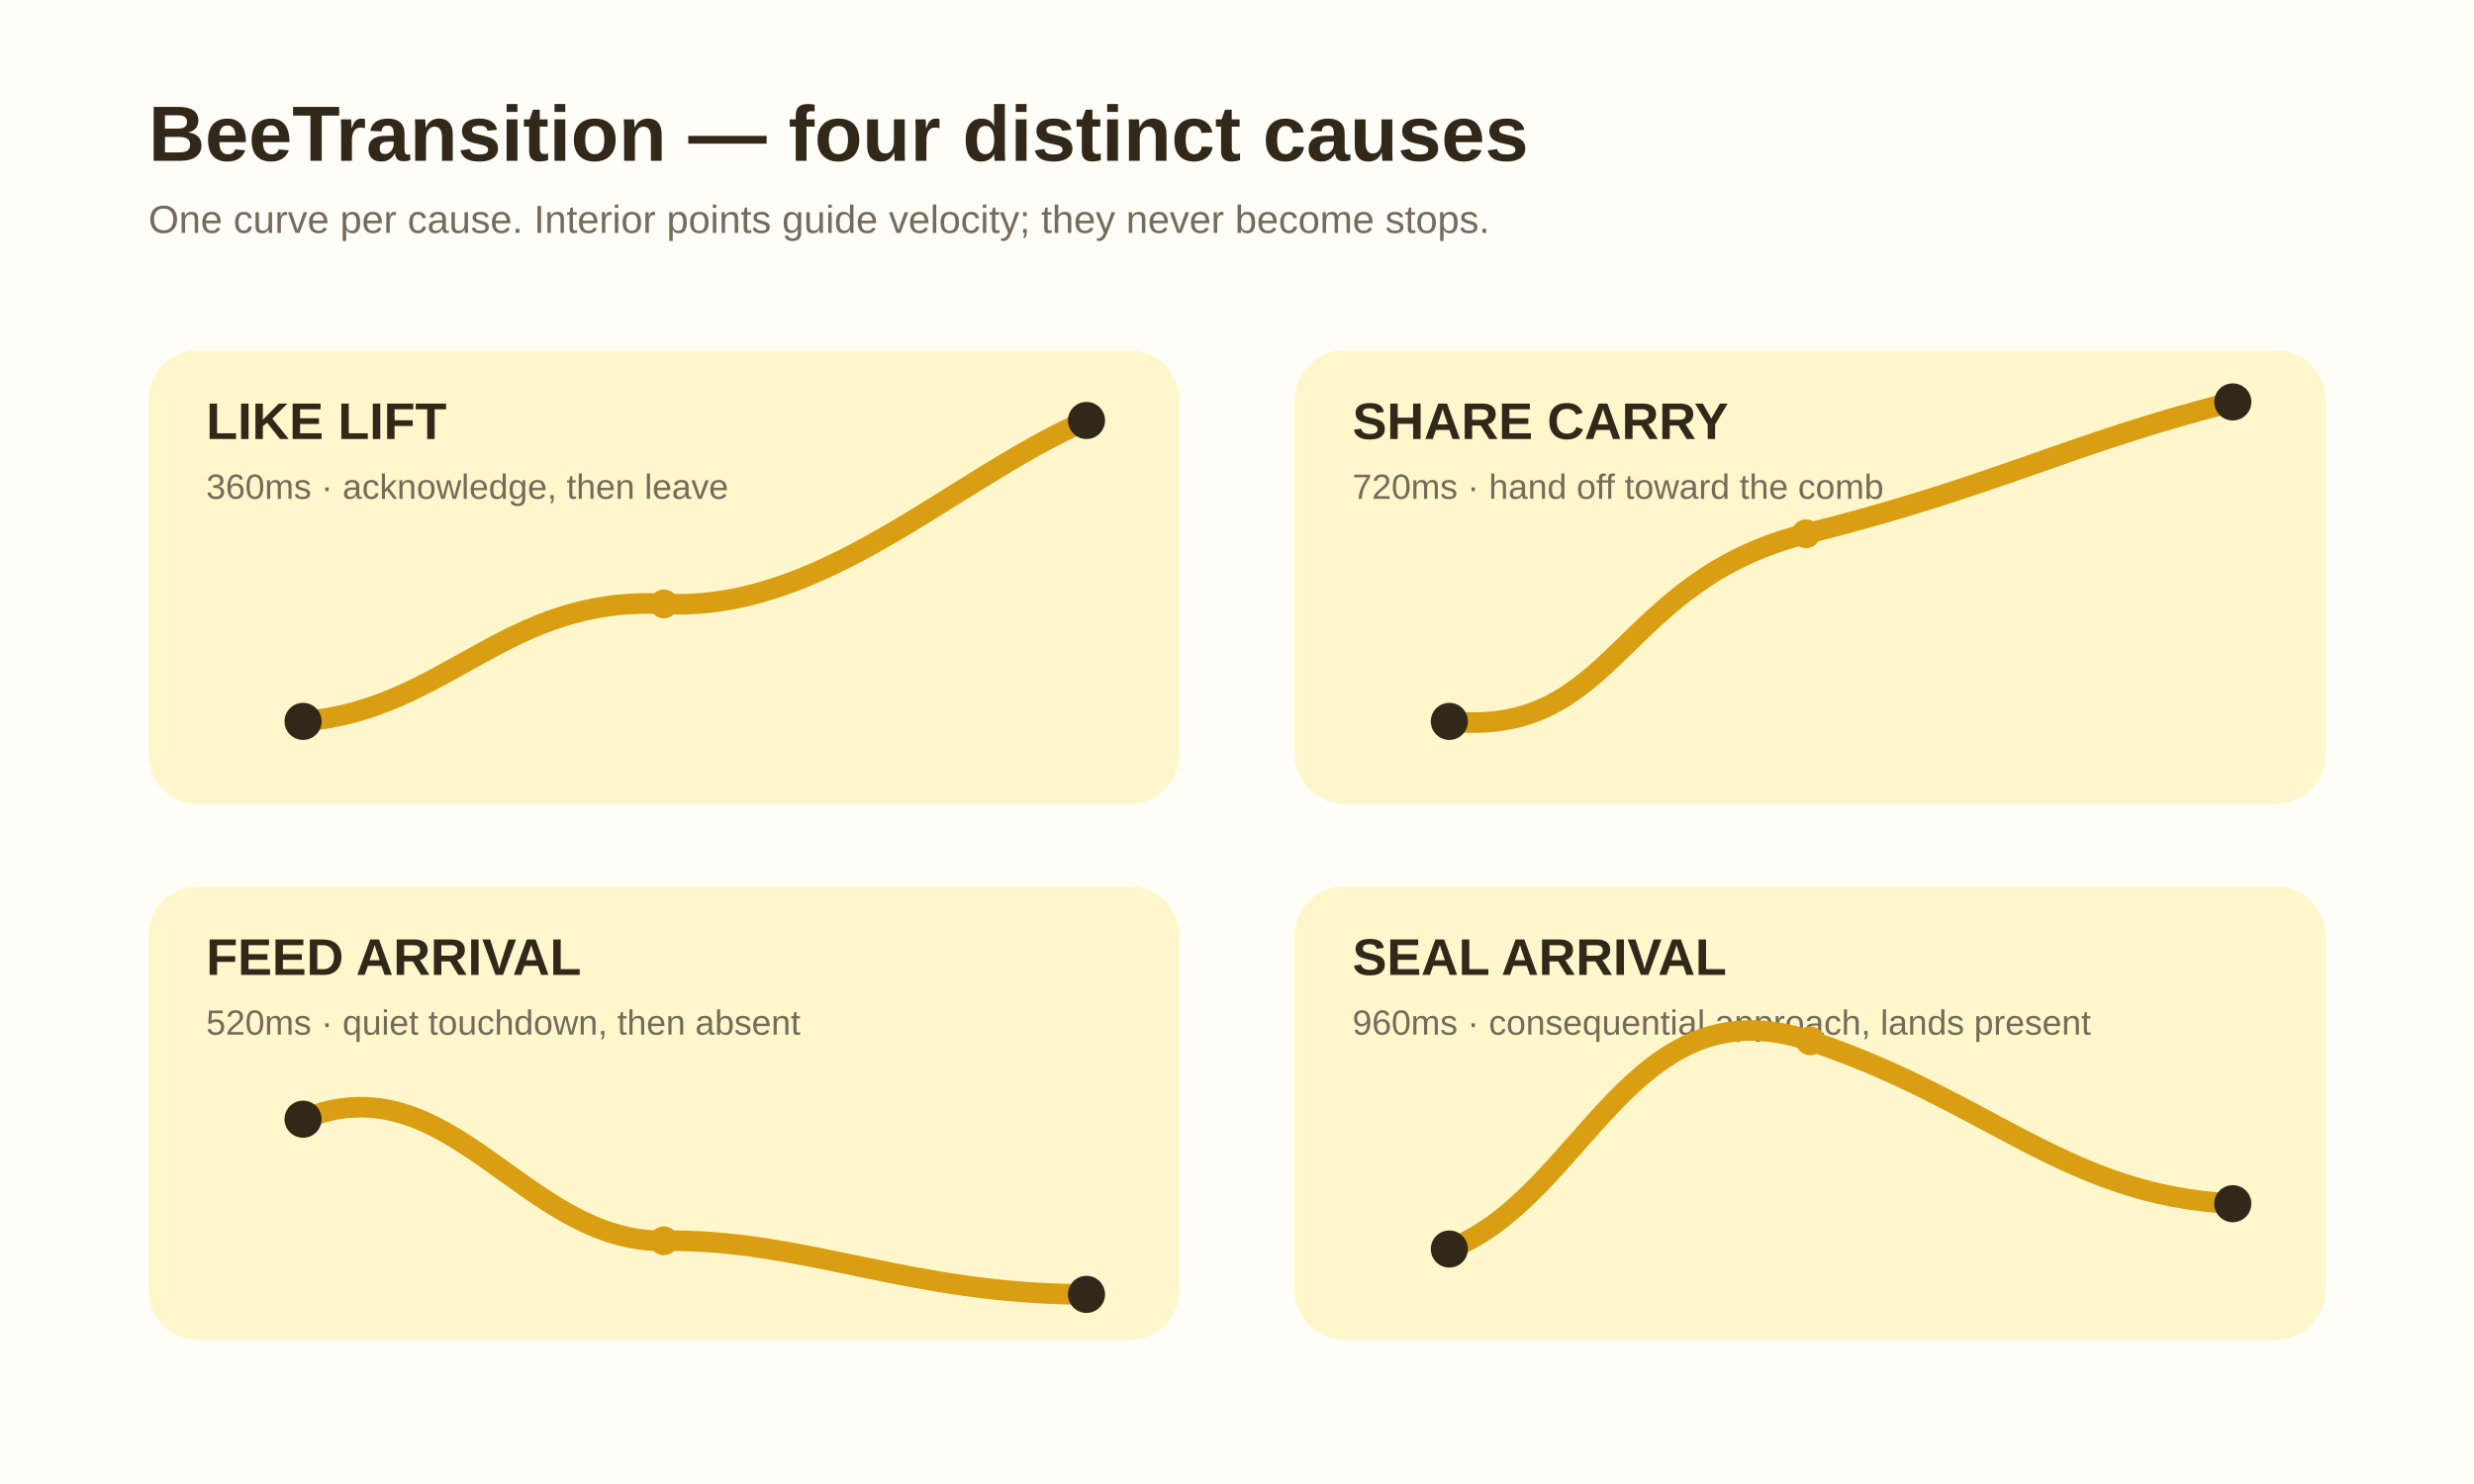
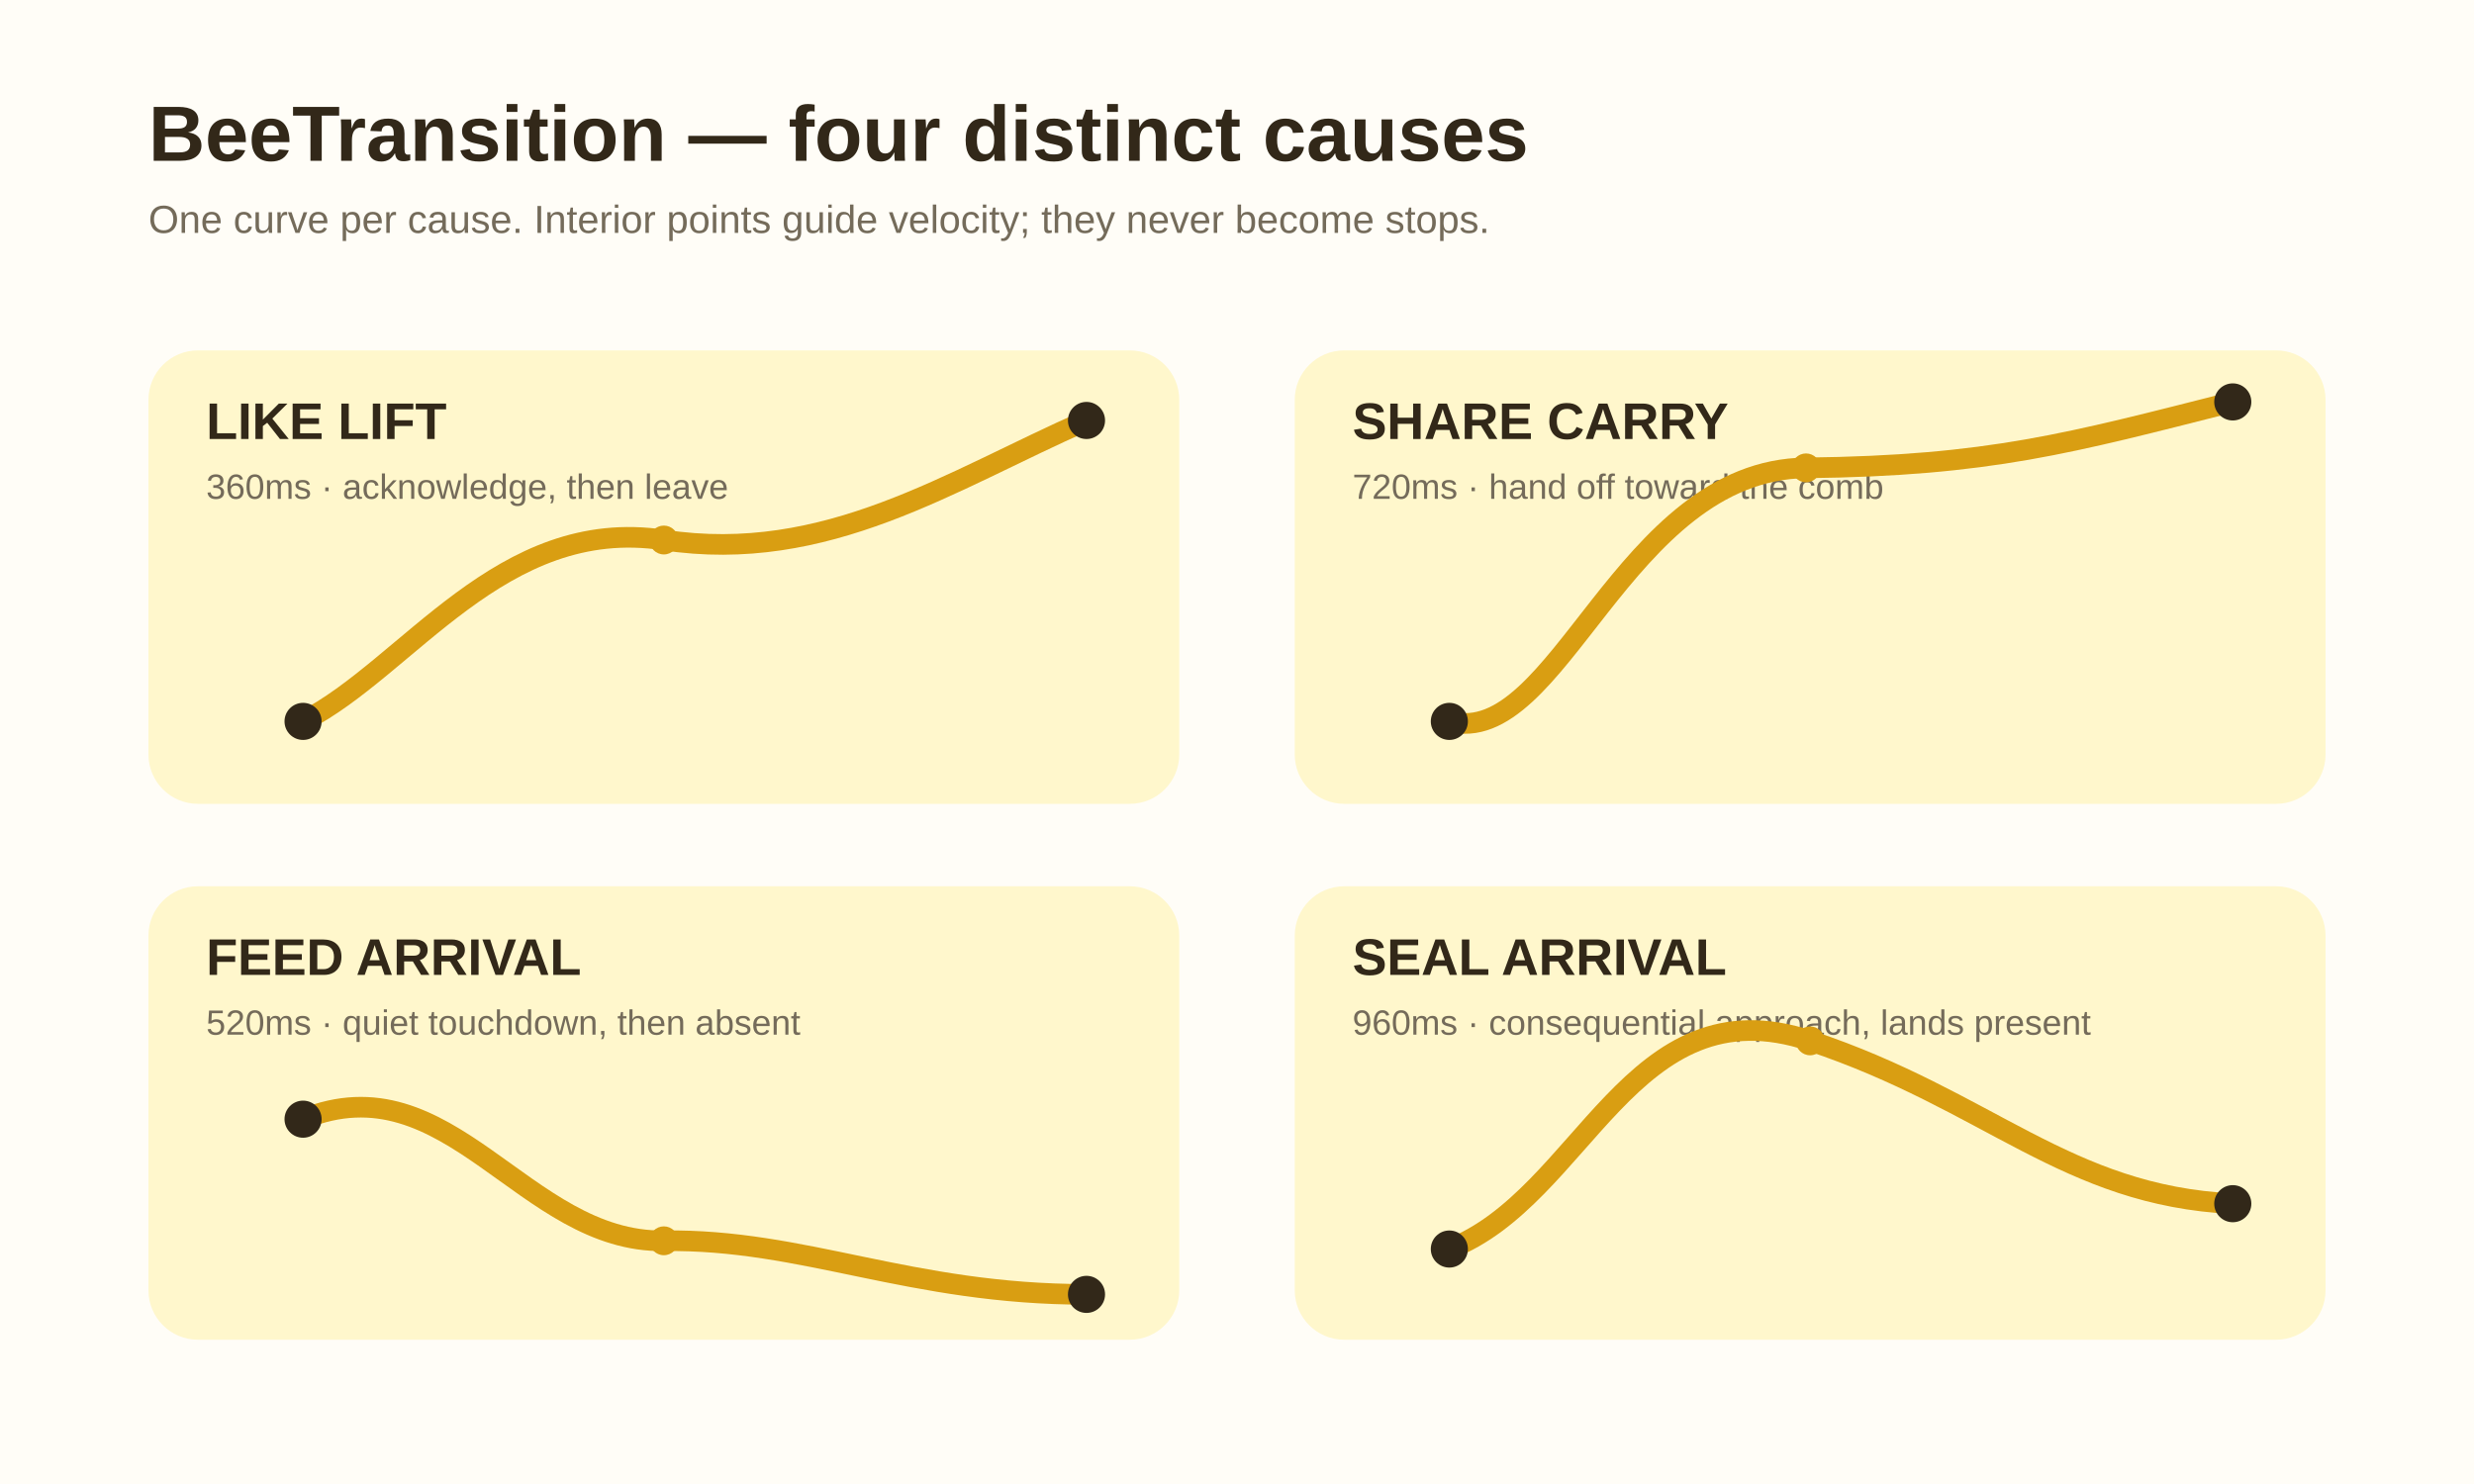
<svg xmlns="http://www.w3.org/2000/svg" width="1200" height="720" viewBox="0 0 1200 720" role="img" aria-label="Four BeeTransition role trajectories">
  <rect width="1200" height="720" fill="#FFFDF7" />
  <text x="72" y="78" fill="#322819" font-family="Arial, sans-serif" font-size="38" font-weight="700">BeeTransition — four distinct causes</text>
  <text x="72" y="113" fill="#746B5A" font-family="Arial, sans-serif" font-size="19">One curve per cause. Interior points guide velocity; they never become stops.</text>
  <g font-family="Arial, sans-serif">
    <g transform="translate(72 170)">
      <rect width="500" height="220" rx="24" fill="#FFF7CC" />
      <text x="28" y="43" fill="#322819" font-size="25" font-weight="700">LIKE LIFT</text>
      <text x="28" y="72" fill="#746B5A" font-size="17">360ms · acknowledge, then leave</text>
-       <path d="M75 180 C145 174 173 119 250 123 S389 63 455 34" fill="none" stroke="#D99E12" stroke-width="10" stroke-linecap="round" />
+       <path d="M75 180 C126 154 171 80 250 92 S389 63 455 34" fill="none" stroke="#D99E12" stroke-width="10" stroke-linecap="round" />
      <circle cx="75" cy="180" r="9" fill="#322819" />
-       <circle cx="250" cy="123" r="7" fill="#D99E12" />
+       <circle cx="250" cy="92" r="7" fill="#D99E12" />
      <circle cx="455" cy="34" r="9" fill="#322819" />
    </g>
    <g transform="translate(628 170)">
      <rect width="500" height="220" rx="24" fill="#FFF7CC" />
      <text x="28" y="43" fill="#322819" font-size="25" font-weight="700">SHARE CARRY</text>
      <text x="28" y="72" fill="#746B5A" font-size="17">720ms · hand off toward the comb</text>
-       <path d="M75 180 C156 188 156 112 248 89 S376 45 455 25" fill="none" stroke="#D99E12" stroke-width="10" stroke-linecap="round" />
+       <path d="M75 180 C128 194 159 58 248 57 S376 45 455 25" fill="none" stroke="#D99E12" stroke-width="10" stroke-linecap="round" />
      <circle cx="75" cy="180" r="9" fill="#322819" />
-       <circle cx="248" cy="89" r="7" fill="#D99E12" />
+       <circle cx="248" cy="57" r="7" fill="#D99E12" />
      <circle cx="455" cy="25" r="9" fill="#322819" />
    </g>
    <g transform="translate(72 430)">
      <rect width="500" height="220" rx="24" fill="#FFF7CC" />
      <text x="28" y="43" fill="#322819" font-size="25" font-weight="700">FEED ARRIVAL</text>
      <text x="28" y="72" fill="#746B5A" font-size="17">520ms · quiet touchdown, then absent</text>
      <path d="M75 113 C146 84 182 173 250 172 S369 198 455 198" fill="none" stroke="#D99E12" stroke-width="10" stroke-linecap="round" />
      <circle cx="75" cy="113" r="9" fill="#322819" />
      <circle cx="250" cy="172" r="7" fill="#D99E12" />
      <circle cx="455" cy="198" r="9" fill="#322819" />
    </g>
    <g transform="translate(628 430)">
      <rect width="500" height="220" rx="24" fill="#FFF7CC" />
      <text x="28" y="43" fill="#322819" font-size="25" font-weight="700">SEAL ARRIVAL</text>
      <text x="28" y="72" fill="#746B5A" font-size="17">960ms · consequential approach, lands present</text>
      <path d="M75 176 C140 151 163 46 250 75 S374 150 455 154" fill="none" stroke="#D99E12" stroke-width="10" stroke-linecap="round" />
      <circle cx="75" cy="176" r="9" fill="#322819" />
      <circle cx="250" cy="75" r="7" fill="#D99E12" />
      <circle cx="455" cy="154" r="9" fill="#322819" />
    </g>
  </g>
</svg>
